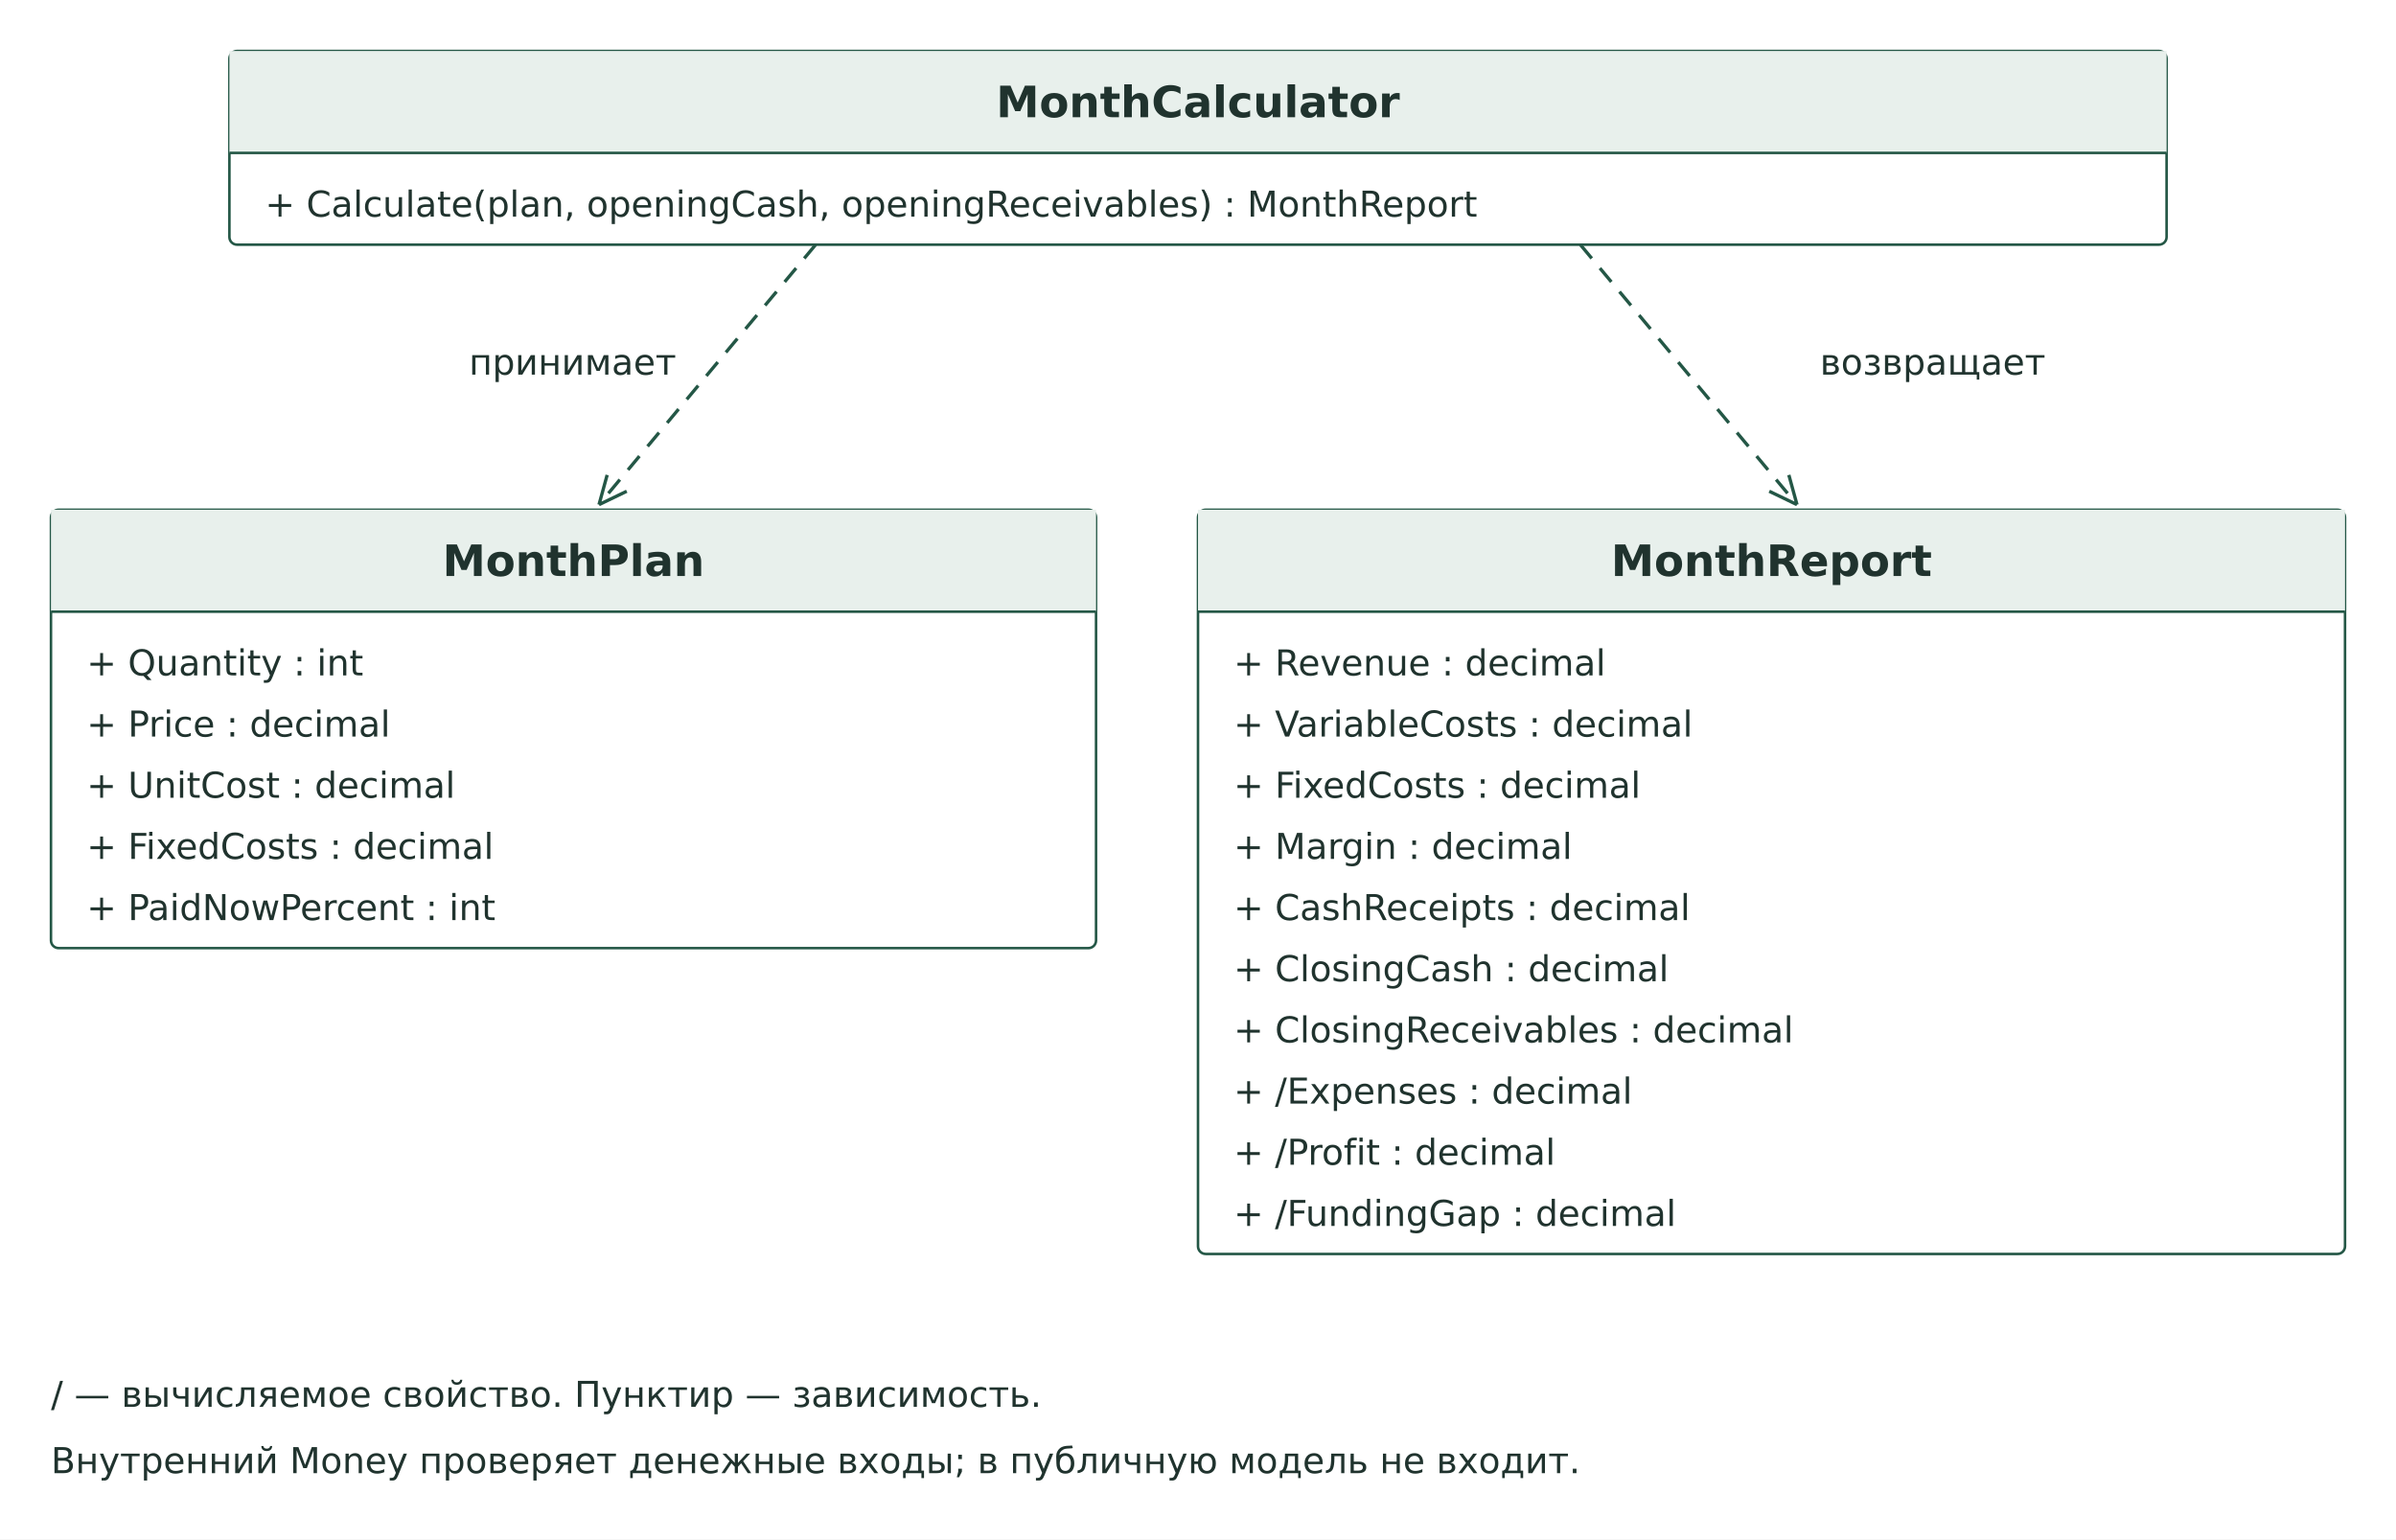
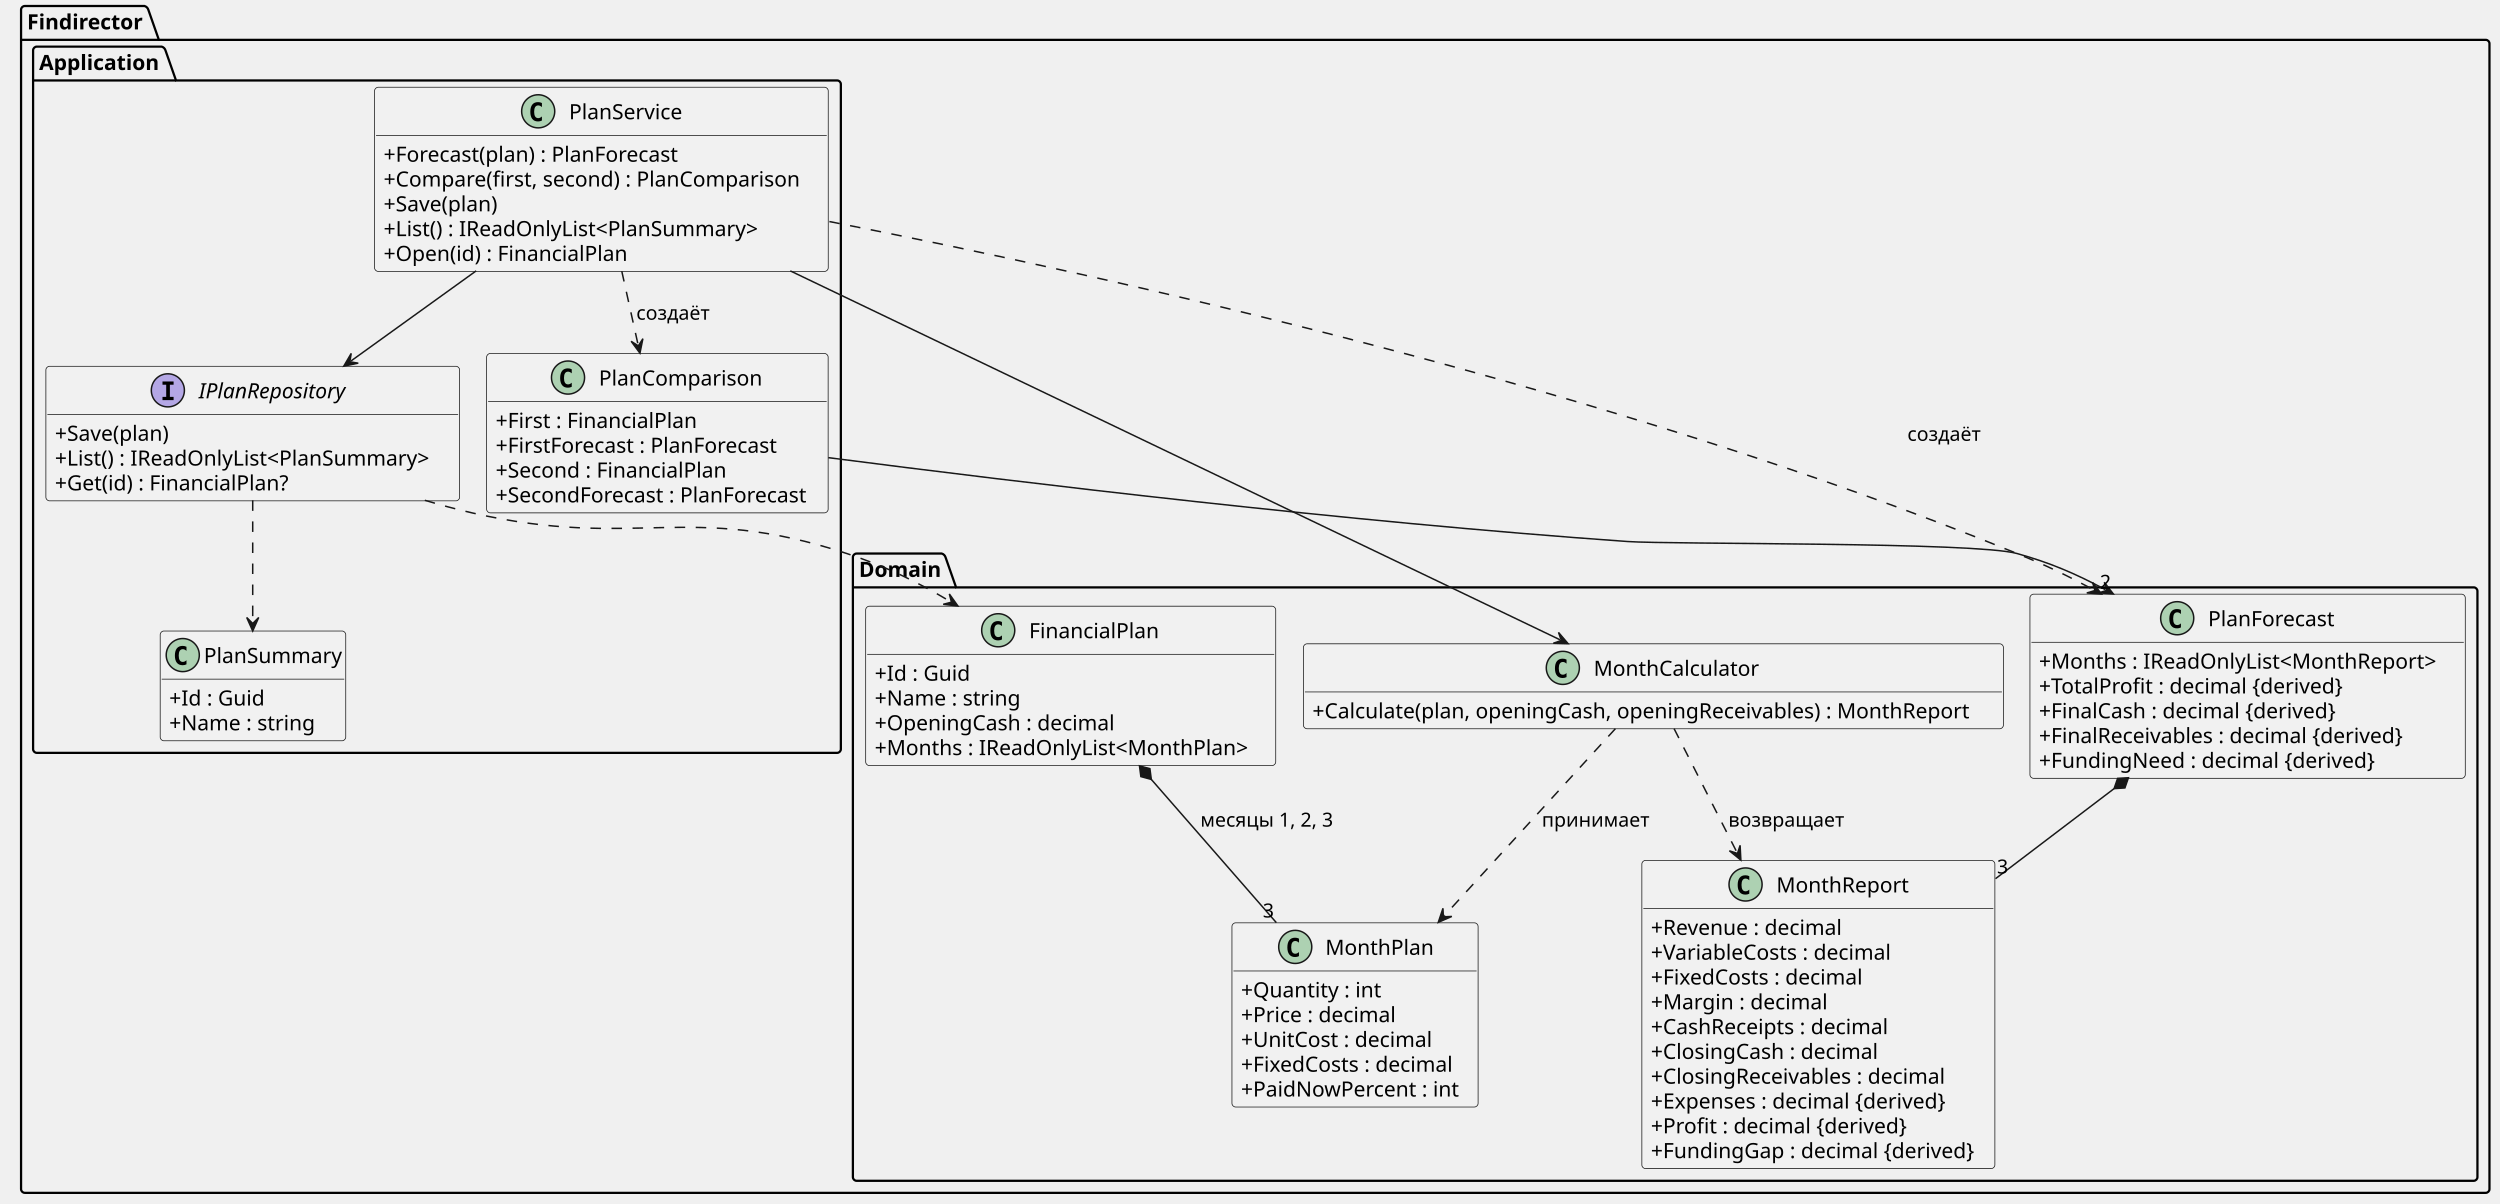
- <svg xmlns="http://www.w3.org/2000/svg" width="940" height="604" viewBox="0 0 940 604">
-   <defs>
-     <marker id="arrow" markerWidth="12" markerHeight="10" refX="10" refY="5" orient="auto">
-       <path d="M1 1 L10 5 L1 9" fill="none" stroke="#245746" stroke-width="1.5" />
-     </marker>
-   </defs>
-   <rect width="940" height="604" fill="#fff" />
-   <g font-family="DejaVu Sans, sans-serif" fill="#20332e" font-size="17">
-     <rect x="90" y="20" width="760" height="76" rx="3" fill="#fff" stroke="#245746" />
-     <rect x="90" y="20" width="760" height="40" fill="#e8f0ec" />
-     <path d="M90,60 h760" stroke="#245746" />
-     <text x="470.0" y="46" text-anchor="middle" font-weight="bold">MonthCalculator</text>
-     <text x="104" y="85" font-size="14">+ Calculate(plan, openingCash, openingReceivables) : MonthReport</text>
-     <path d="M320.00 96.00 L315.52 101.38 M312.32 105.22 L307.84 110.60 M304.64 114.44 L300.15 119.81 M296.95 123.66 L292.47 129.03 M289.27 132.87 L284.79 138.25 M281.59 142.09 L277.11 147.47 M273.91 151.31 L269.43 156.69 M266.22 160.53 L261.74 165.91 M258.54 169.75 L254.06 175.13 M250.86 178.97 L246.38 184.35 M243.18 188.19 L238.70 193.56 M245.88 192.75 L235 198 M238.20 186.35 L235 198" fill="none" stroke="#245746" stroke-width="1.3" />
-     <path d="M620.00 96.00 L624.48 101.38 M627.68 105.22 L632.16 110.60 M635.36 114.44 L639.85 119.81 M643.05 123.66 L647.53 129.03 M650.73 132.87 L655.21 138.25 M658.41 142.09 L662.89 147.47 M666.09 151.31 L670.57 156.69 M673.78 160.53 L678.26 165.91 M681.46 169.75 L685.94 175.13 M689.14 178.97 L693.62 184.35 M696.82 188.19 L701.30 193.56 M701.80 186.35 L705 198 M694.12 192.75 L705 198" fill="none" stroke="#245746" stroke-width="1.3" />
-     <text x="184" y="147" font-size="14">принимает</text>
-     <text x="714" y="147" font-size="14">возвращает</text>
-     <rect x="20" y="200" width="410" height="172" rx="3" fill="#fff" stroke="#245746" />
-     <rect x="20" y="200" width="410" height="40" fill="#e8f0ec" />
-     <path d="M20,240 h410" stroke="#245746" />
-     <text x="225.0" y="226" text-anchor="middle" font-weight="bold">MonthPlan</text>
-     <text x="34" y="265" font-size="14">+ Quantity : int</text>
-     <text x="34" y="289" font-size="14">+ Price : decimal</text>
-     <text x="34" y="313" font-size="14">+ UnitCost : decimal</text>
-     <text x="34" y="337" font-size="14">+ FixedCosts : decimal</text>
-     <text x="34" y="361" font-size="14">+ PaidNowPercent : int</text>
-     <rect x="470" y="200" width="450" height="292" rx="3" fill="#fff" stroke="#245746" />
-     <rect x="470" y="200" width="450" height="40" fill="#e8f0ec" />
-     <path d="M470,240 h450" stroke="#245746" />
-     <text x="695.0" y="226" text-anchor="middle" font-weight="bold">MonthReport</text>
-     <text x="484" y="265" font-size="14">+ Revenue : decimal</text>
-     <text x="484" y="289" font-size="14">+ VariableCosts : decimal</text>
-     <text x="484" y="313" font-size="14">+ FixedCosts : decimal</text>
-     <text x="484" y="337" font-size="14">+ Margin : decimal</text>
-     <text x="484" y="361" font-size="14">+ CashReceipts : decimal</text>
-     <text x="484" y="385" font-size="14">+ ClosingCash : decimal</text>
-     <text x="484" y="409" font-size="14">+ ClosingReceivables : decimal</text>
-     <text x="484" y="433" font-size="14">+ /Expenses : decimal</text>
-     <text x="484" y="457" font-size="14">+ /Profit : decimal</text>
-     <text x="484" y="481" font-size="14">+ /FundingGap : decimal</text>
-     <text x="20" y="552" font-size="14">/ — вычисляемое свойство. Пунктир — зависимость.</text>
-     <text x="20" y="578" font-size="14">Внутренний Money проверяет денежные входы; в публичную модель не входит.</text>
+ <svg xmlns="http://www.w3.org/2000/svg" contentStyleType="text/css" data-diagram-type="CLASS" height="800px" preserveAspectRatio="none" style="width:1662px;height:800px;background:#FFFFFF;" version="1.1" viewBox="0 0 1662 800" width="1662px" zoomAndPan="magnify">
+   <defs />
+   <g>
+     <g class="cluster" data-entity="Findirector" data-source-line="6" data-uid="ent0004" id="cluster_Findirector">
+       <path d="M16.5,4 L96.113,4 A3.75,3.75 0 0 1 98.613,6.5 L105.613,26.488 L1652.5,26.488 A2.5,2.5 0 0 1 1655,28.988 L1655,790.5 A2.5,2.5 0 0 1 1652.5,793 L16.5,793 A2.5,2.5 0 0 1 14,790.5 L14,6.5 A2.5,2.5 0 0 1 16.5,4" fill="none" style="stroke:#000000;stroke-width:1.5;" />
+       <line style="stroke:#000000;stroke-width:1.5;" x1="14" x2="105.613" y1="26.488" y2="26.488" />
+       <text fill="#000000" font-family="sans-serif" font-size="14" font-weight="bold" lengthAdjust="spacing" textLength="78.613" x="18" y="19.535">Findirector</text>
+     </g>
+     <g class="cluster" data-entity="Domain" data-source-line="5" data-uid="ent0002" id="cluster_Domain">
+       <path d="M569.5,368 L626.097,368 A3.75,3.75 0 0 1 628.597,370.5 L635.597,390.488 L1644.5,390.488 A2.5,2.5 0 0 1 1647,392.988 L1647,782.5 A2.5,2.5 0 0 1 1644.5,785 L569.5,785 A2.5,2.5 0 0 1 567,782.5 L567,370.5 A2.5,2.5 0 0 1 569.5,368" fill="none" style="stroke:#000000;stroke-width:1.5;" />
+       <line style="stroke:#000000;stroke-width:1.5;" x1="567" x2="635.597" y1="390.488" y2="390.488" />
+       <text fill="#000000" font-family="sans-serif" font-size="14" font-weight="bold" lengthAdjust="spacing" textLength="55.597" x="571" y="383.535">Domain</text>
+     </g>
+     <g class="cluster" data-entity="Application" data-source-line="43" data-uid="ent0009" id="cluster_Application">
+       <path d="M24.5,31 L107.511,31 A3.75,3.75 0 0 1 110.011,33.5 L117.011,53.488 L556.5,53.488 A2.5,2.5 0 0 1 559,55.988 L559,498 A2.5,2.5 0 0 1 556.5,500.5 L24.5,500.5 A2.5,2.5 0 0 1 22,498 L22,33.5 A2.5,2.5 0 0 1 24.5,31" fill="none" style="stroke:#000000;stroke-width:1.5;" />
+       <line style="stroke:#000000;stroke-width:1.5;" x1="22" x2="117.011" y1="53.488" y2="53.488" />
+       <text fill="#000000" font-family="sans-serif" font-size="14" font-weight="bold" lengthAdjust="spacing" textLength="82.011" x="26" y="46.535">Application</text>
+     </g>
+     <g class="entity" data-entity="FinancialPlan" data-source-line="6" data-uid="ent0003" id="entity_FinancialPlan">
+       <rect fill="#F1F1F1" height="105.953" rx="2.5" ry="2.5" style="stroke:#181818;stroke-width:0.5;" width="272.6" x="575.5" y="403" />
+       <ellipse cx="663.619" cy="419" fill="#ADD1B2" rx="11" ry="11" style="stroke:#181818;stroke-width:1;" />
+       <path d="M666.092,425.143 Q665.511,425.442 664.872,425.591 Q664.232,425.741 663.527,425.741 Q661.02,425.741 659.7,424.089 Q658.38,422.437 658.38,419.316 Q658.38,416.187 659.7,414.535 Q661.02,412.883 663.527,412.883 Q664.232,412.883 664.88,413.032 Q665.527,413.182 666.092,413.481 L666.092,416.203 Q665.461,415.622 664.867,415.352 Q664.274,415.082 663.643,415.082 Q662.298,415.082 661.614,416.149 Q660.929,417.216 660.929,419.316 Q660.929,421.408 661.614,422.474 Q662.298,423.541 663.643,423.541 Q664.274,423.541 664.867,423.271 Q665.461,423.002 666.092,422.42 Z " fill="#000000" />
+       <text fill="#000000" font-family="sans-serif" font-size="14" lengthAdjust="spacing" textLength="87.862" x="684.119" y="424.291">FinancialPlan</text>
+       <line style="stroke:#181818;stroke-width:0.5;" x1="576.5" x2="847.1" y1="435" y2="435" />
+       <text fill="#000000" font-family="sans-serif" font-size="14" lengthAdjust="spacing" textLength="68.927" x="581.5" y="452.535">+Id : Guid</text>
+       <text fill="#000000" font-family="sans-serif" font-size="14" lengthAdjust="spacing" textLength="102.929" x="581.5" y="469.023">+Name : string</text>
+       <text fill="#000000" font-family="sans-serif" font-size="14" lengthAdjust="spacing" textLength="167.98" x="581.5" y="485.512">+OpeningCash : decimal</text>
+       <text fill="#000000" font-family="sans-serif" font-size="14" lengthAdjust="spacing" textLength="260.6" x="581.5" y="502">+Months : IReadOnlyList&lt;MonthPlan&gt;</text>
+     </g>
+     <g class="entity" data-entity="MonthPlan" data-source-line="12" data-uid="ent0005" id="entity_MonthPlan">
+       <rect fill="#F1F1F1" height="122.441" rx="2.5" ry="2.5" style="stroke:#181818;stroke-width:0.5;" width="163.642" x="819" y="613.5" />
+       <ellipse cx="861.074" cy="629.5" fill="#ADD1B2" rx="11" ry="11" style="stroke:#181818;stroke-width:1;" />
+       <path d="M863.547,635.643 Q862.966,635.942 862.327,636.091 Q861.688,636.241 860.982,636.241 Q858.476,636.241 857.156,634.589 Q855.836,632.937 855.836,629.816 Q855.836,626.687 857.156,625.035 Q858.476,623.383 860.982,623.383 Q861.688,623.383 862.336,623.532 Q862.983,623.682 863.547,623.981 L863.547,626.703 Q862.917,626.122 862.323,625.852 Q861.73,625.582 861.099,625.582 Q859.754,625.582 859.069,626.649 Q858.384,627.716 858.384,629.816 Q858.384,631.908 859.069,632.974 Q859.754,634.041 861.099,634.041 Q861.73,634.041 862.323,633.771 Q862.917,633.501 863.547,632.92 Z " fill="#000000" />
+       <text fill="#000000" font-family="sans-serif" font-size="14" lengthAdjust="spacing" textLength="71.477" x="881.091" y="634.791">MonthPlan</text>
+       <line style="stroke:#181818;stroke-width:0.5;" x1="820" x2="981.642" y1="645.5" y2="645.5" />
+       <text fill="#000000" font-family="sans-serif" font-size="14" lengthAdjust="spacing" textLength="100.208" x="825" y="663.035">+Quantity : int</text>
+       <text fill="#000000" font-family="sans-serif" font-size="14" lengthAdjust="spacing" textLength="109.58" x="825" y="679.523">+Price : decimal</text>
+       <text fill="#000000" font-family="sans-serif" font-size="14" lengthAdjust="spacing" textLength="135.427" x="825" y="696.012">+UnitCost : decimal</text>
+       <text fill="#000000" font-family="sans-serif" font-size="14" lengthAdjust="spacing" textLength="151.642" x="825" y="712.5">+FixedCosts : decimal</text>
+       <text fill="#000000" font-family="sans-serif" font-size="14" lengthAdjust="spacing" textLength="150.609" x="825" y="728.988">+PaidNowPercent : int</text>
+     </g>
+     <g class="entity" data-entity="MonthCalculator" data-source-line="19" data-uid="ent0006" id="entity_MonthCalculator">
+       <rect fill="#F1F1F1" height="56.488" rx="2.5" ry="2.5" style="stroke:#181818;stroke-width:0.5;" width="465.373" x="866.5" y="428" />
+       <ellipse cx="1038.967" cy="444" fill="#ADD1B2" rx="11" ry="11" style="stroke:#181818;stroke-width:1;" />
+       <path d="M1041.44,450.143 Q1040.859,450.442 1040.22,450.591 Q1039.581,450.741 1038.876,450.741 Q1036.369,450.741 1035.049,449.089 Q1033.729,447.437 1033.729,444.316 Q1033.729,441.187 1035.049,439.535 Q1036.369,437.883 1038.876,437.883 Q1039.581,437.883 1040.228,438.032 Q1040.876,438.182 1041.44,438.481 L1041.44,441.203 Q1040.81,440.622 1040.216,440.352 Q1039.623,440.082 1038.992,440.082 Q1037.647,440.082 1036.962,441.149 Q1036.277,442.216 1036.277,444.316 Q1036.277,446.408 1036.962,447.474 Q1037.647,448.541 1038.992,448.541 Q1039.623,448.541 1040.216,448.271 Q1040.81,448.002 1041.44,447.42 Z " fill="#000000" />
+       <text fill="#000000" font-family="sans-serif" font-size="14" lengthAdjust="spacing" textLength="111.939" x="1059.467" y="449.291">MonthCalculator</text>
+       <line style="stroke:#181818;stroke-width:0.5;" x1="867.5" x2="1330.873" y1="460" y2="460" />
+       <text fill="#000000" font-family="sans-serif" font-size="14" lengthAdjust="spacing" textLength="453.373" x="872.5" y="477.535">+Calculate(plan, openingCash, openingReceivables) : MonthReport</text>
+     </g>
+     <g class="entity" data-entity="MonthReport" data-source-line="22" data-uid="ent0007" id="entity_MonthReport">
+       <rect fill="#F1F1F1" height="204.883" rx="2.5" ry="2.5" style="stroke:#181818;stroke-width:0.5;" width="234.694" x="1091.5" y="572" />
+       <ellipse cx="1160.447" cy="588" fill="#ADD1B2" rx="11" ry="11" style="stroke:#181818;stroke-width:1;" />
+       <path d="M1162.92,594.143 Q1162.339,594.442 1161.7,594.591 Q1161.061,594.741 1160.355,594.741 Q1157.849,594.741 1156.529,593.089 Q1155.209,591.437 1155.209,588.316 Q1155.209,585.187 1156.529,583.535 Q1157.849,581.883 1160.355,581.883 Q1161.061,581.883 1161.708,582.032 Q1162.356,582.182 1162.92,582.481 L1162.92,585.203 Q1162.29,584.622 1161.696,584.352 Q1161.102,584.082 1160.472,584.082 Q1159.127,584.082 1158.442,585.149 Q1157.757,586.216 1157.757,588.316 Q1157.757,590.408 1158.442,591.474 Q1159.127,592.541 1160.472,592.541 Q1161.102,592.541 1161.696,592.271 Q1162.29,592.001 1162.92,591.42 Z " fill="#000000" />
+       <text fill="#000000" font-family="sans-serif" font-size="14" lengthAdjust="spacing" textLength="88.3" x="1180.947" y="593.291">MonthReport</text>
+       <line style="stroke:#181818;stroke-width:0.5;" x1="1092.5" x2="1325.194" y1="604" y2="604" />
+       <text fill="#000000" font-family="sans-serif" font-size="14" lengthAdjust="spacing" textLength="133.971" x="1097.5" y="621.535">+Revenue : decimal</text>
+       <text fill="#000000" font-family="sans-serif" font-size="14" lengthAdjust="spacing" textLength="169.941" x="1097.5" y="638.023">+VariableCosts : decimal</text>
+       <text fill="#000000" font-family="sans-serif" font-size="14" lengthAdjust="spacing" textLength="151.642" x="1097.5" y="654.512">+FixedCosts : decimal</text>
+       <text fill="#000000" font-family="sans-serif" font-size="14" lengthAdjust="spacing" textLength="124.079" x="1097.5" y="671">+Margin : decimal</text>
+       <text fill="#000000" font-family="sans-serif" font-size="14" lengthAdjust="spacing" textLength="167.193" x="1097.5" y="687.488">+CashReceipts : decimal</text>
+       <text fill="#000000" font-family="sans-serif" font-size="14" lengthAdjust="spacing" textLength="161.273" x="1097.5" y="703.977">+ClosingCash : decimal</text>
+       <text fill="#000000" font-family="sans-serif" font-size="14" lengthAdjust="spacing" textLength="206.473" x="1097.5" y="720.465">+ClosingReceivables : decimal</text>
+       <text fill="#000000" font-family="sans-serif" font-size="14" lengthAdjust="spacing" textLength="204.422" x="1097.5" y="736.953">+Expenses : decimal {derived}</text>
+       <text fill="#000000" font-family="sans-serif" font-size="14" lengthAdjust="spacing" textLength="177.372" x="1097.5" y="753.441">+Profit : decimal {derived}</text>
+       <text fill="#000000" font-family="sans-serif" font-size="14" lengthAdjust="spacing" textLength="222.694" x="1097.5" y="769.93">+FundingGap : decimal {derived}</text>
+     </g>
+     <g class="entity" data-entity="PlanForecast" data-source-line="34" data-uid="ent0008" id="entity_PlanForecast">
+       <rect fill="#F1F1F1" height="122.441" rx="2.5" ry="2.5" style="stroke:#181818;stroke-width:0.5;" width="289.423" x="1349.5" y="395" />
+       <ellipse cx="1447.404" cy="411" fill="#ADD1B2" rx="11" ry="11" style="stroke:#181818;stroke-width:1;" />
+       <path d="M1449.877,417.143 Q1449.296,417.442 1448.657,417.591 Q1448.018,417.741 1447.312,417.741 Q1444.806,417.741 1443.486,416.089 Q1442.166,414.437 1442.166,411.316 Q1442.166,408.187 1443.486,406.535 Q1444.806,404.883 1447.312,404.883 Q1448.018,404.883 1448.666,405.032 Q1449.313,405.182 1449.877,405.481 L1449.877,408.203 Q1449.247,407.622 1448.653,407.352 Q1448.06,407.082 1447.429,407.082 Q1446.084,407.082 1445.399,408.149 Q1444.714,409.216 1444.714,411.316 Q1444.714,413.408 1445.399,414.474 Q1446.084,415.541 1447.429,415.541 Q1448.06,415.541 1448.653,415.271 Q1449.247,415.002 1449.877,414.42 Z " fill="#000000" />
+       <text fill="#000000" font-family="sans-serif" font-size="14" lengthAdjust="spacing" textLength="85.114" x="1467.904" y="416.291">PlanForecast</text>
+       <line style="stroke:#181818;stroke-width:0.5;" x1="1350.5" x2="1637.923" y1="427" y2="427" />
+       <text fill="#000000" font-family="sans-serif" font-size="14" lengthAdjust="spacing" textLength="277.423" x="1355.5" y="444.535">+Months : IReadOnlyList&lt;MonthReport&gt;</text>
+       <text fill="#000000" font-family="sans-serif" font-size="14" lengthAdjust="spacing" textLength="211.839" x="1355.5" y="461.023">+TotalProfit : decimal {derived}</text>
+       <text fill="#000000" font-family="sans-serif" font-size="14" lengthAdjust="spacing" textLength="206.138" x="1355.5" y="477.512">+FinalCash : decimal {derived}</text>
+       <text fill="#000000" font-family="sans-serif" font-size="14" lengthAdjust="spacing" textLength="251.337" x="1355.5" y="494">+FinalReceivables : decimal {derived}</text>
+       <text fill="#000000" font-family="sans-serif" font-size="14" lengthAdjust="spacing" textLength="230.788" x="1355.5" y="510.488">+FundingNeed : decimal {derived}</text>
+     </g>
+     <g class="entity" data-entity="PlanService" data-source-line="44" data-uid="ent0010" id="entity_PlanService">
+       <rect fill="#F1F1F1" height="122.441" rx="2.5" ry="2.5" style="stroke:#181818;stroke-width:0.5;" width="301.618" x="249" y="58" />
+       <ellipse cx="357.791" cy="74" fill="#ADD1B2" rx="11" ry="11" style="stroke:#181818;stroke-width:1;" />
+       <path d="M360.264,80.143 Q359.683,80.442 359.043,80.591 Q358.404,80.741 357.699,80.741 Q355.192,80.741 353.872,79.089 Q352.552,77.437 352.552,74.316 Q352.552,71.186 353.872,69.535 Q355.192,67.883 357.699,67.883 Q358.404,67.883 359.052,68.032 Q359.699,68.182 360.264,68.481 L360.264,71.203 Q359.633,70.622 359.039,70.352 Q358.446,70.082 357.815,70.082 Q356.47,70.082 355.785,71.149 Q355.101,72.216 355.101,74.316 Q355.101,76.408 355.785,77.474 Q356.47,78.541 357.815,78.541 Q358.446,78.541 359.039,78.271 Q359.633,78.001 360.264,77.42 Z " fill="#000000" />
+       <text fill="#000000" font-family="sans-serif" font-size="14" lengthAdjust="spacing" textLength="75.537" x="378.291" y="79.291">PlanService</text>
+       <line style="stroke:#181818;stroke-width:0.5;" x1="250" x2="549.618" y1="90" y2="90" />
+       <text fill="#000000" font-family="sans-serif" font-size="14" lengthAdjust="spacing" textLength="204.825" x="255" y="107.535">+Forecast(plan) : PlanForecast</text>
+       <text fill="#000000" font-family="sans-serif" font-size="14" lengthAdjust="spacing" textLength="289.618" x="255" y="124.023">+Compare(first, second) : PlanComparison</text>
+       <text fill="#000000" font-family="sans-serif" font-size="14" lengthAdjust="spacing" textLength="79.83" x="255" y="140.512">+Save(plan)</text>
+       <text fill="#000000" font-family="sans-serif" font-size="14" lengthAdjust="spacing" textLength="263.054" x="255" y="157">+List() : IReadOnlyList&lt;PlanSummary&gt;</text>
+       <text fill="#000000" font-family="sans-serif" font-size="14" lengthAdjust="spacing" textLength="170.42" x="255" y="173.488">+Open(id) : FinancialPlan</text>
+     </g>
+     <g class="entity" data-entity="IPlanRepository" data-source-line="51" data-uid="ent0011" id="entity_IPlanRepository">
+       <rect fill="#F1F1F1" height="89.465" rx="2.5" ry="2.5" style="stroke:#181818;stroke-width:0.5;" width="275.054" x="30.5" y="243.5" />
+       <ellipse cx="111.595" cy="259.5" fill="#B4A7E5" rx="11" ry="11" style="stroke:#181818;stroke-width:1;" />
+       <path d="M108.022,255.765 L108.022,253.607 L115.402,253.607 L115.402,255.765 L112.936,255.765 L112.936,263.842 L115.402,263.842 L115.402,266 L108.022,266 L108.022,263.842 L110.488,263.842 L110.488,255.765 Z " fill="#000000" />
+       <text fill="#000000" font-family="sans-serif" font-size="14" font-style="italic" lengthAdjust="spacing" textLength="104.364" x="132.095" y="264.791">IPlanRepository</text>
+       <line style="stroke:#181818;stroke-width:0.5;" x1="31.5" x2="304.554" y1="275.5" y2="275.5" />
+       <text fill="#000000" font-family="sans-serif" font-size="14" lengthAdjust="spacing" textLength="79.83" x="36.5" y="293.035">+Save(plan)</text>
+       <text fill="#000000" font-family="sans-serif" font-size="14" lengthAdjust="spacing" textLength="263.054" x="36.5" y="309.523">+List() : IReadOnlyList&lt;PlanSummary&gt;</text>
+       <text fill="#000000" font-family="sans-serif" font-size="14" lengthAdjust="spacing" textLength="163.304" x="36.5" y="326.012">+Get(id) : FinancialPlan?</text>
+     </g>
+     <g class="entity" data-entity="PlanComparison" data-source-line="56" data-uid="ent0012" id="entity_PlanComparison">
+       <rect fill="#F1F1F1" height="105.953" rx="2.5" ry="2.5" style="stroke:#181818;stroke-width:0.5;" width="227.052" x="323.5" y="235" />
+       <ellipse cx="377.623" cy="251" fill="#ADD1B2" rx="11" ry="11" style="stroke:#181818;stroke-width:1;" />
+       <path d="M380.097,257.143 Q379.516,257.442 378.877,257.591 Q378.237,257.741 377.532,257.741 Q375.025,257.741 373.705,256.089 Q372.385,254.437 372.385,251.316 Q372.385,248.186 373.705,246.535 Q375.025,244.883 377.532,244.883 Q378.237,244.883 378.885,245.032 Q379.532,245.182 380.097,245.481 L380.097,248.203 Q379.466,247.622 378.872,247.352 Q378.279,247.083 377.648,247.083 Q376.303,247.083 375.618,248.149 Q374.934,249.216 374.934,251.316 Q374.934,253.408 375.618,254.474 Q376.303,255.541 377.648,255.541 Q378.279,255.541 378.872,255.271 Q379.466,255.001 380.097,254.42 Z " fill="#000000" />
+       <text fill="#000000" font-family="sans-serif" font-size="14" lengthAdjust="spacing" textLength="110.305" x="398.123" y="256.291">PlanComparison</text>
+       <line style="stroke:#181818;stroke-width:0.5;" x1="324.5" x2="549.552" y1="267" y2="267" />
+       <text fill="#000000" font-family="sans-serif" font-size="14" lengthAdjust="spacing" textLength="141.935" x="329.5" y="284.535">+First : FinancialPlan</text>
+       <text fill="#000000" font-family="sans-serif" font-size="14" lengthAdjust="spacing" textLength="196.096" x="329.5" y="301.023">+FirstForecast : PlanForecast</text>
+       <text fill="#000000" font-family="sans-serif" font-size="14" lengthAdjust="spacing" textLength="160.891" x="329.5" y="317.512">+Second : FinancialPlan</text>
+       <text fill="#000000" font-family="sans-serif" font-size="14" lengthAdjust="spacing" textLength="215.052" x="329.5" y="334">+SecondForecast : PlanForecast</text>
+     </g>
+     <g class="entity" data-entity="PlanSummary" data-source-line="62" data-uid="ent0013" id="entity_PlanSummary">
+       <rect fill="#F1F1F1" height="72.977" rx="2.5" ry="2.5" style="stroke:#181818;stroke-width:0.5;" width="123.349" x="106.5" y="419.5" />
+       <ellipse cx="121.5" cy="435.5" fill="#ADD1B2" rx="11" ry="11" style="stroke:#181818;stroke-width:1;" />
+       <path d="M123.973,441.643 Q123.392,441.942 122.753,442.091 Q122.114,442.241 121.408,442.241 Q118.901,442.241 117.582,440.589 Q116.262,438.937 116.262,435.816 Q116.262,432.687 117.582,431.035 Q118.901,429.383 121.408,429.383 Q122.114,429.383 122.761,429.532 Q123.409,429.682 123.973,429.981 L123.973,432.703 Q123.342,432.122 122.749,431.852 Q122.155,431.582 121.524,431.582 Q120.18,431.582 119.495,432.649 Q118.81,433.716 118.81,435.816 Q118.81,437.908 119.495,438.974 Q120.18,440.041 121.524,440.041 Q122.155,440.041 122.749,439.771 Q123.342,439.502 123.973,438.92 Z " fill="#000000" />
+       <text fill="#000000" font-family="sans-serif" font-size="14" lengthAdjust="spacing" textLength="91.349" x="135.5" y="440.791">PlanSummary</text>
+       <line style="stroke:#181818;stroke-width:0.5;" x1="107.5" x2="228.849" y1="451.5" y2="451.5" />
+       <text fill="#000000" font-family="sans-serif" font-size="14" lengthAdjust="spacing" textLength="68.927" x="112.5" y="469.035">+Id : Guid</text>
+       <text fill="#000000" font-family="sans-serif" font-size="14" lengthAdjust="spacing" textLength="102.929" x="112.5" y="485.523">+Name : string</text>
+     </g>
+     <g class="link" data-entity-1="FinancialPlan" data-entity-2="MonthPlan" data-uid="lnk14" id="link_FinancialPlan_MonthPlan">
+       <polygon fill="#181818" points="757.511,509.133,758.443,516.283,765.402,518.173,764.47,511.022,757.511,509.133" style="stroke:#181818;stroke-width:1;" />
+       <path d="M765.402,518.173 C792.819,549.578 819.947,580.654 848.527,613.392" fill="none" style="stroke:#181818;stroke-width:1;" />
+       <text fill="#000000" font-family="sans-serif" font-size="13" lengthAdjust="spacing" textLength="93.298" x="798" y="549.568">месяцы 1, 2, 3</text>
+       <text fill="#000000" font-family="sans-serif" font-size="13" lengthAdjust="spacing" textLength="8.22" x="839.527" y="609.96">3</text>
+     </g>
+     <g class="link" data-entity-1="PlanForecast" data-entity-2="MonthReport" data-uid="lnk15" id="link_PlanForecast_MonthReport">
+       <polygon fill="#181818" points="1414.99,517.02,1407.793,517.464,1405.435,524.279,1412.632,523.834,1414.99,517.02" style="stroke:#181818;stroke-width:1;" />
+       <path d="M1405.435,524.279 C1378.089,545.052 1356.377,561.545 1326.606,584.161" fill="none" style="stroke:#181818;stroke-width:1;" />
+       <text fill="#000000" font-family="sans-serif" font-size="13" lengthAdjust="spacing" textLength="8.22" x="1327.606" y="580.729">3</text>
+     </g>
+     <g class="link" data-entity-1="MonthCalculator" data-entity-2="MonthPlan" data-uid="lnk16" id="link_MonthCalculator_MonthPlan">
+       <polygon fill="#181818" points="956.16,613.186,965.186,609.244,959.535,609.496,959.282,603.845,956.16,613.186" style="stroke:#181818;stroke-width:1;" />
+       <path d="M1073.923,484.42 C1044.474,516.621 998.799,566.564 960.21,608.758" fill="none" style="stroke:#181818;stroke-width:1;stroke-dasharray:7,7;" />
+       <text fill="#000000" font-family="sans-serif" font-size="13" lengthAdjust="spacing" textLength="71.043" x="1025" y="549.568">принимает</text>
+     </g>
+     <g class="link" data-entity-1="MonthCalculator" data-entity-2="MonthReport" data-uid="lnk17" id="link_MonthCalculator_MonthReport">
+       <polygon fill="#181818" points="1157.337,571.817,1156.826,561.981,1155.072,567.36,1149.694,565.605,1157.337,571.817" style="stroke:#181818;stroke-width:1;" />
+       <path d="M1112.932,484.42 C1124.263,506.721 1138.279,534.308 1154.619,566.468" fill="none" style="stroke:#181818;stroke-width:1;stroke-dasharray:7,7;" />
+       <text fill="#000000" font-family="sans-serif" font-size="13" lengthAdjust="spacing" textLength="75.442" x="1149" y="549.568">возвращает</text>
+     </g>
+     <g class="link" data-entity-1="PlanService" data-entity-2="MonthCalculator" data-uid="lnk18" id="link_PlanService_MonthCalculator">
+       <polygon fill="#181818" points="1042.481,427.913,1036.094,420.416,1037.973,425.752,1032.637,427.631,1042.481,427.913" style="stroke:#181818;stroke-width:1;" />
+       <path d="M525.371,180.085 C678.396,253.423 925.16,371.686 1037.071,425.32" fill="none" style="stroke:#181818;stroke-width:1;" />
+     </g>
+     <g class="link" data-entity-1="PlanService" data-entity-2="IPlanRepository" data-uid="lnk19" id="link_PlanService_IPlanRepository">
+       <polygon fill="#181818" points="228.52,243.436,238.161,241.425,232.578,240.515,233.487,234.932,228.52,243.436" style="stroke:#181818;stroke-width:1;" />
+       <path d="M316.57,180.055 C287.471,201.001 260.266,220.584 233.389,239.931" fill="none" style="stroke:#181818;stroke-width:1;" />
+     </g>
+     <g class="link" data-entity-1="PlanService" data-entity-2="PlanForecast" data-uid="lnk20" id="link_PlanService_PlanForecast">
+       <polygon fill="#181818" points="1397.123,394.955,1391.11,387.155,1392.725,392.576,1387.303,394.191,1397.123,394.955" style="stroke:#181818;stroke-width:1;" />
+       <path d="M551.374,147.287 C740.614,184.229 1072.333,258.391 1341,368 C1359.673,375.618 1373.61,382.236 1391.845,392.101" fill="none" style="stroke:#181818;stroke-width:1;stroke-dasharray:7,7;" />
+       <text fill="#000000" font-family="sans-serif" font-size="13" lengthAdjust="spacing" textLength="50.47" x="1268" y="293.068">создаёт</text>
+     </g>
+     <g class="link" data-entity-1="PlanService" data-entity-2="PlanComparison" data-uid="lnk21" id="link_PlanService_PlanComparison">
+       <polygon fill="#181818" points="425.436,234.804,427.394,225.152,424.354,229.923,419.584,226.882,425.436,234.804" style="stroke:#181818;stroke-width:1;" />
+       <path d="M413.358,180.291 C417.312,198.136 420.308,211.659 424.138,228.946" fill="none" style="stroke:#181818;stroke-width:1;stroke-dasharray:7,7;" />
+       <text fill="#000000" font-family="sans-serif" font-size="13" lengthAdjust="spacing" textLength="50.47" x="423" y="212.568">создаёт</text>
+     </g>
+     <g class="link" data-entity-1="PlanComparison" data-entity-2="PlanForecast" data-uid="lnk22" id="link_PlanComparison_PlanForecast">
+       <polygon fill="#181818" points="1404.969,394.882,1398.947,387.088,1400.569,392.508,1395.149,394.129,1404.969,394.882" style="stroke:#181818;stroke-width:1;" />
+       <path d="M550.646,304.251 C679.305,320.877 895.313,346.862 1082,360 C1110.72,362.021 1313.282,360.211 1341,368 C1362.769,374.117 1379.456,381.119 1399.689,392.033" fill="none" style="stroke:#181818;stroke-width:1;" />
+       <text fill="#000000" font-family="sans-serif" font-size="13" lengthAdjust="spacing" textLength="8.22" x="1395.969" y="391.45">2</text>
+     </g>
+     <g class="link" data-entity-1="IPlanRepository" data-entity-2="FinancialPlan" data-uid="lnk23" id="link_IPlanRepository_FinancialPlan">
+       <polygon fill="#181818" points="636.831,402.884,631.123,394.858,632.528,400.338,627.049,401.743,636.831,402.884" style="stroke:#181818;stroke-width:1;" />
+       <path d="M282.416,332.578 C293.001,335.75 303.64,338.628 314,341 C422.507,365.844 457.274,333.169 563,368 C588.321,376.342 608.881,386.343 631.668,399.828" fill="none" style="stroke:#181818;stroke-width:1;stroke-dasharray:7,7;" />
+     </g>
+     <g class="link" data-entity-1="IPlanRepository" data-entity-2="PlanSummary" data-uid="lnk24" id="link_IPlanRepository_PlanSummary">
+       <polygon fill="#181818" points="168,419.497,172,410.497,168,414.497,164,410.497,168,419.497" style="stroke:#181818;stroke-width:1;" />
+       <path d="M168,332.615 C168,359.704 168,388.079 168,413.497" fill="none" style="stroke:#181818;stroke-width:1;stroke-dasharray:7,7;" />
+     </g>
  </g>
</svg>
